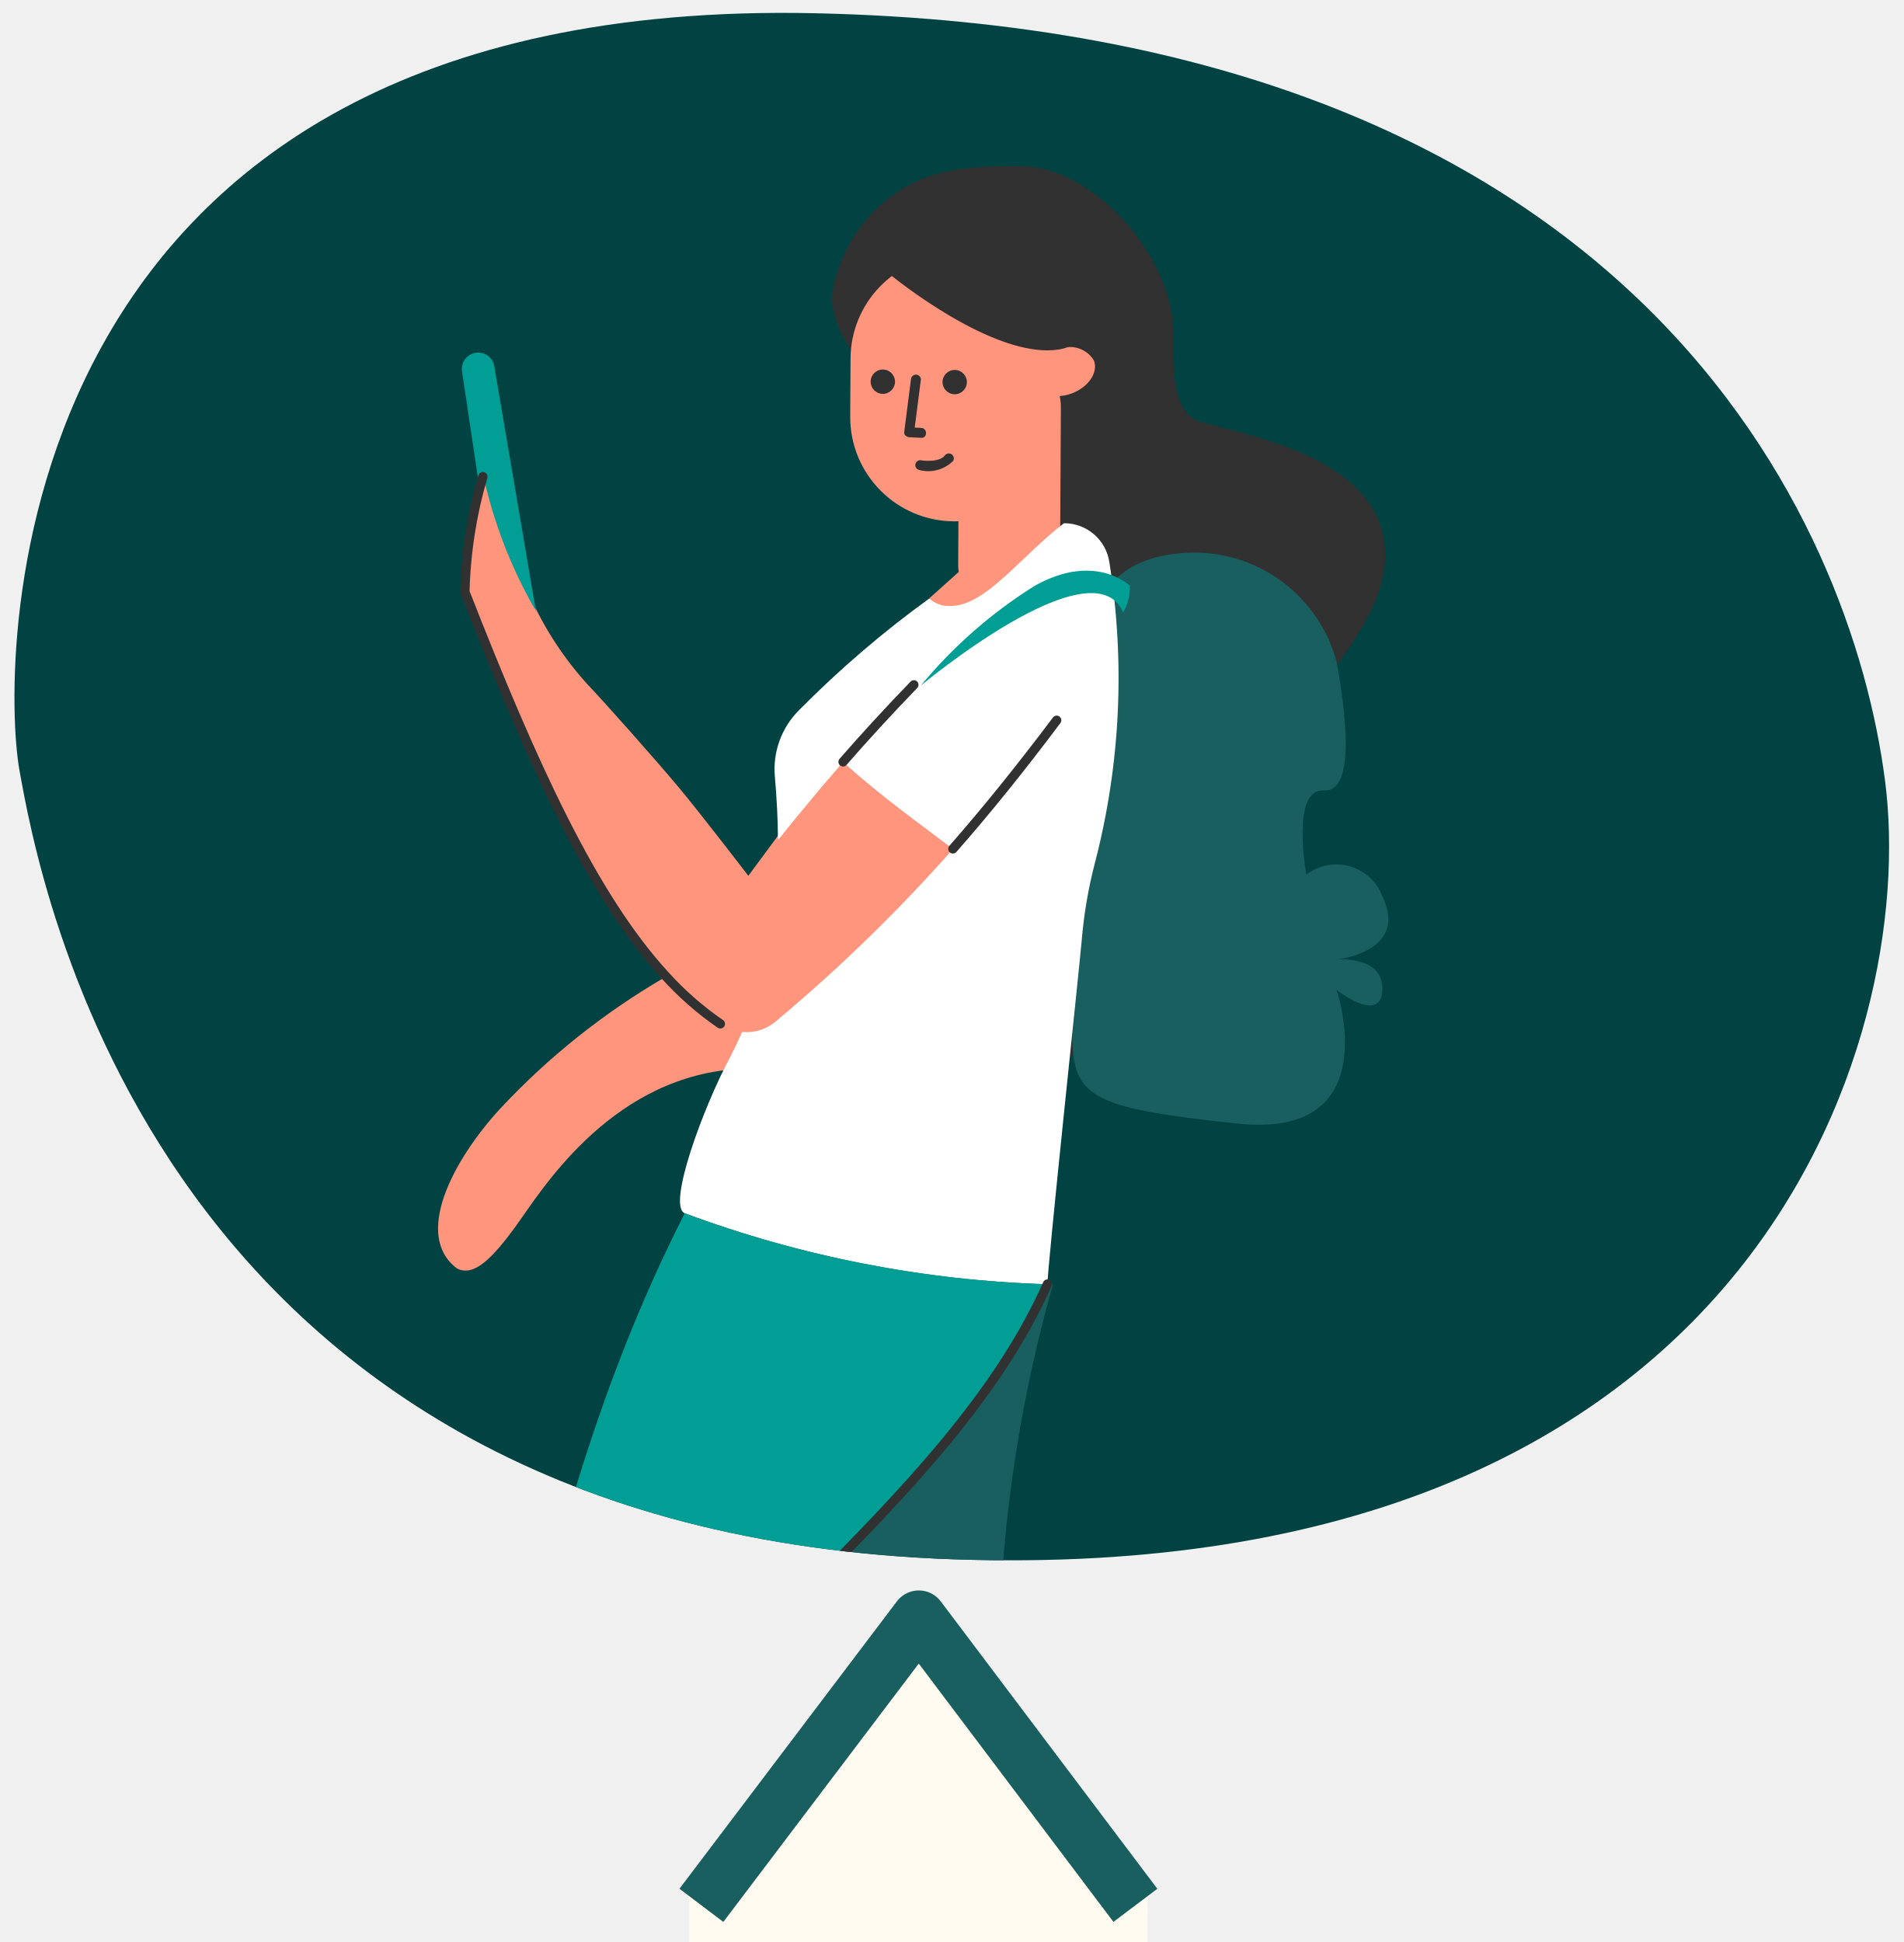
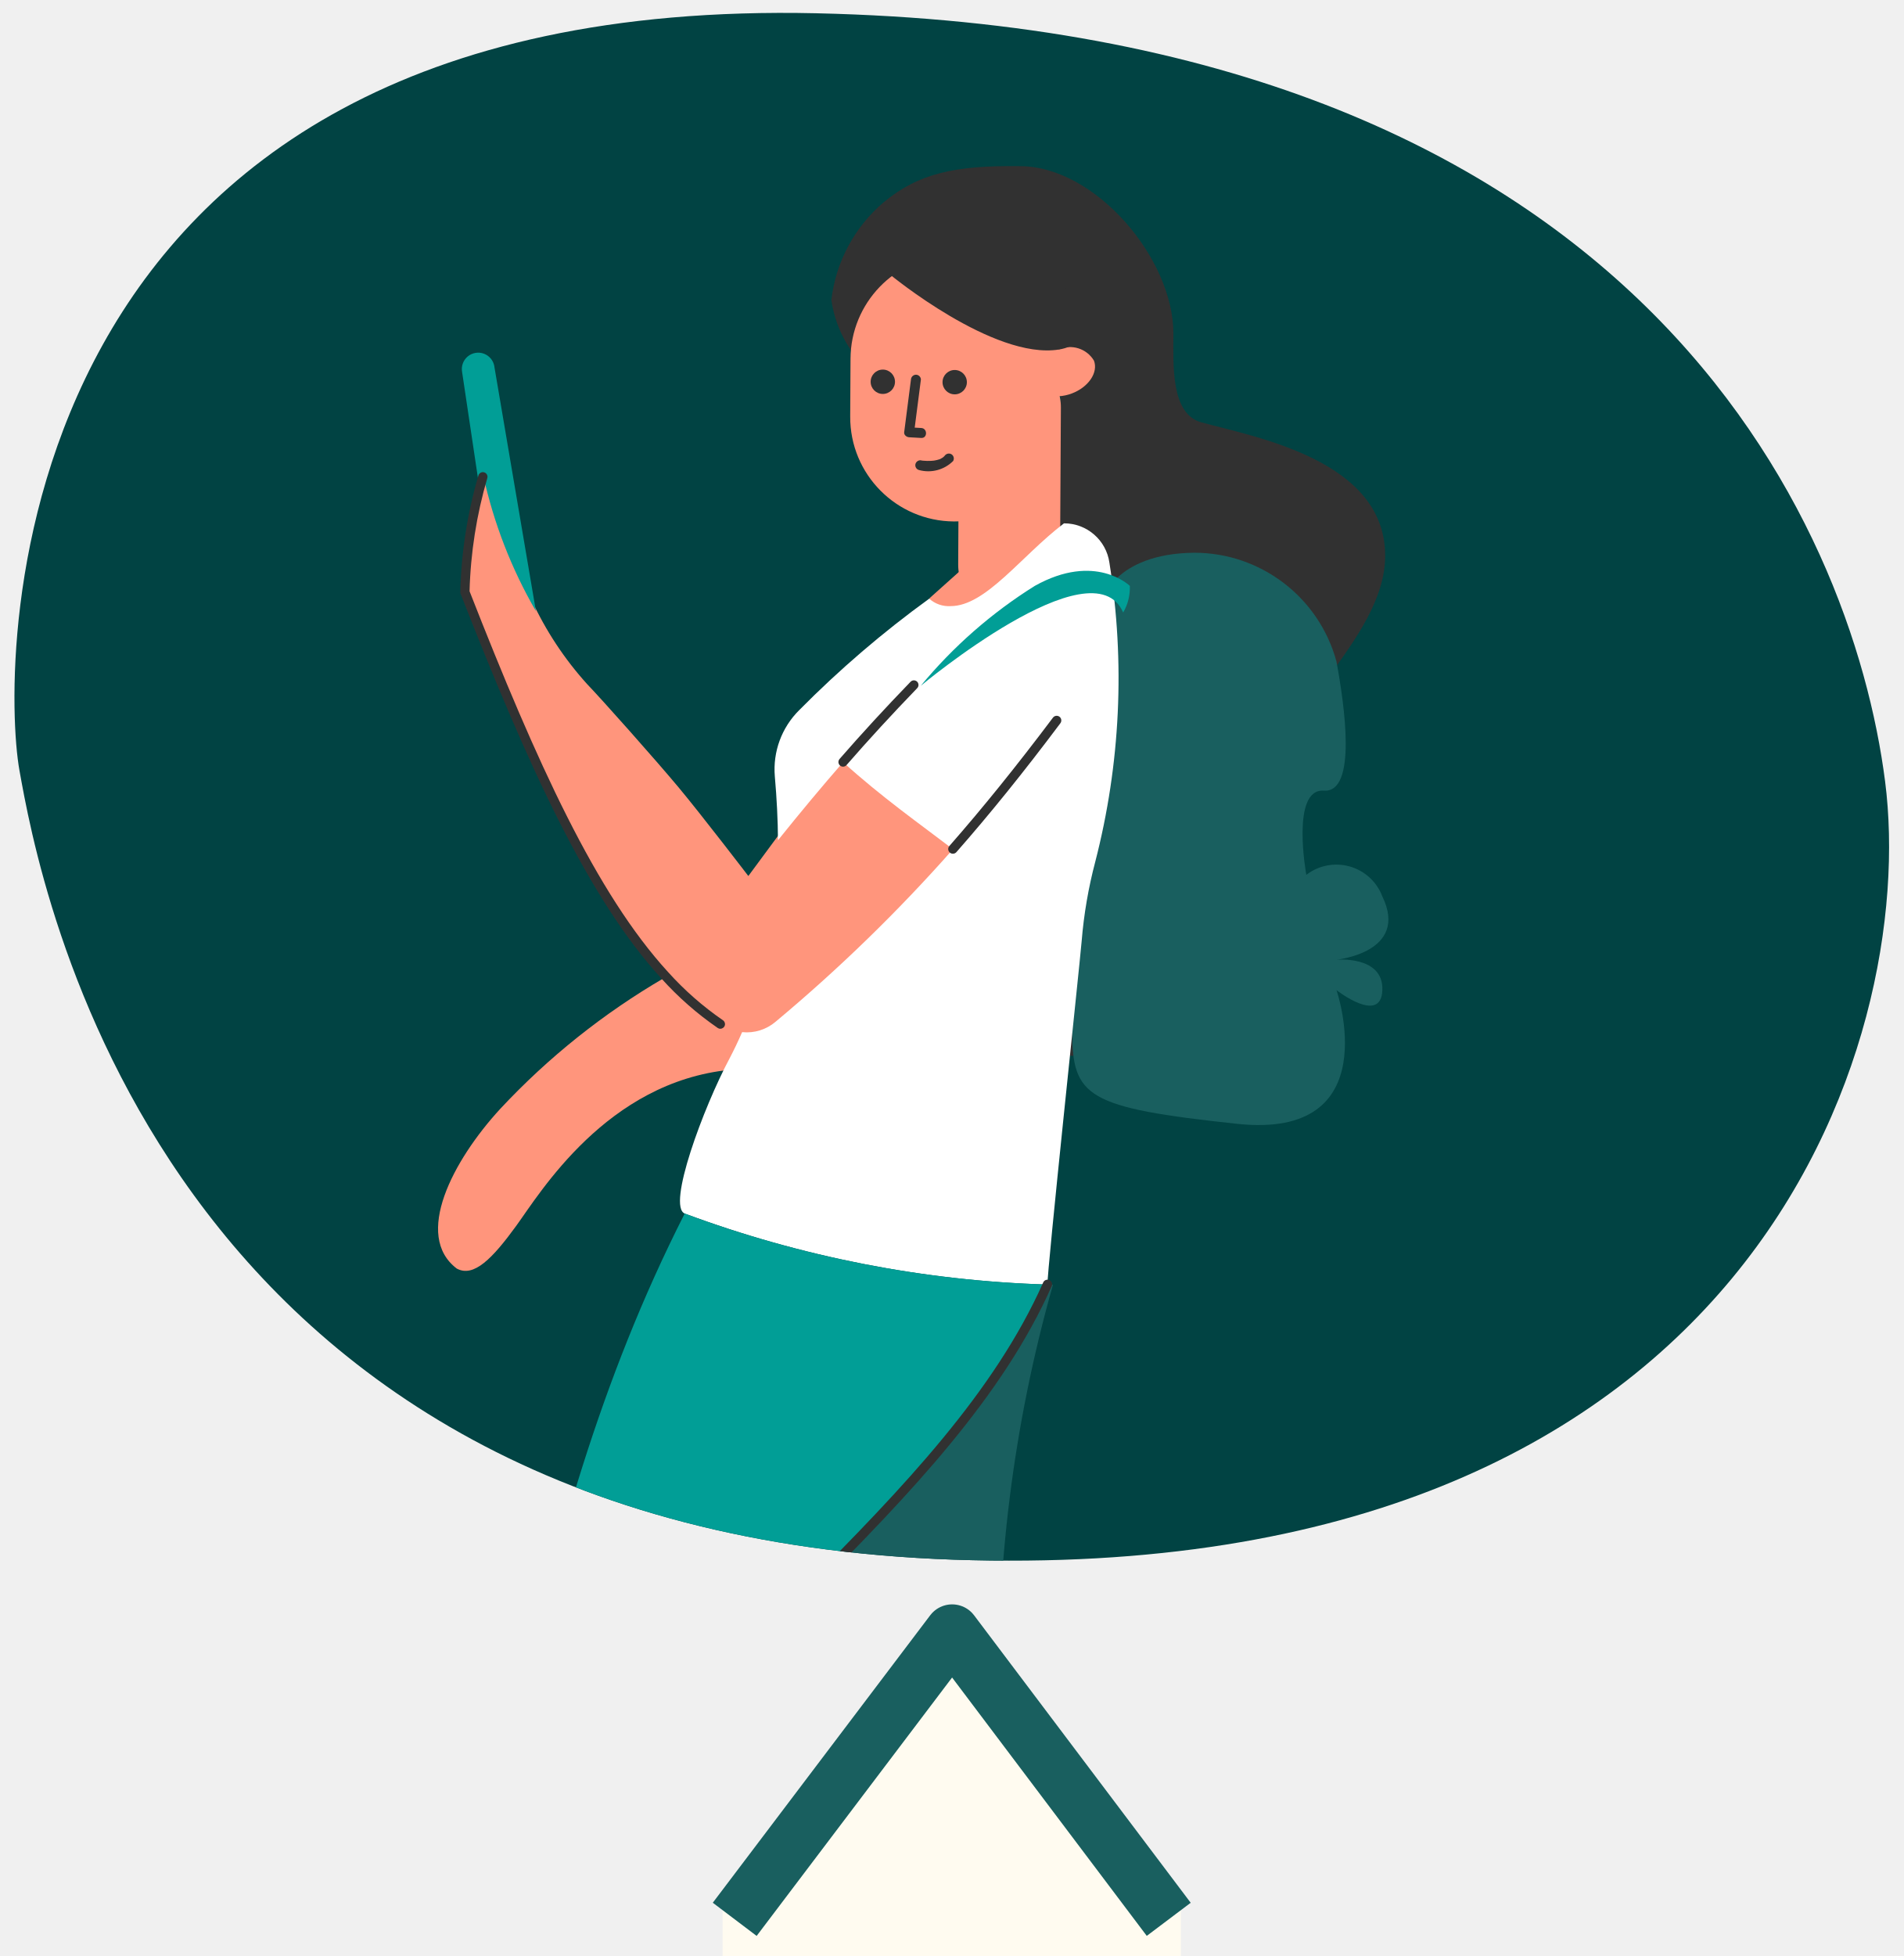
- <svg xmlns="http://www.w3.org/2000/svg" width="103.83" height="105.937" viewBox="0 0 103.83 105.937">
+ <svg xmlns="http://www.w3.org/2000/svg" width="103.831" height="106.677" viewBox="0 0 103.831 106.677">
  <defs>
    <clipPath id="clip-path">
-       <path id="Path_4469" data-name="Path 4469" d="M43.307,102.094C57.426,100.039,83.95,87.918,84.2,43.1S47.977-.8,42.171.346.771,8.348.014,52.02,29.171,104.152,43.307,102.094Z" transform="matrix(0.017, -1, 1, 0.017, 0, 84.191)" fill="#fff1be" />
+       <path id="Path_4635" data-name="Path 4635" d="M43.307,102.094C57.426,100.039,83.95,87.918,84.2,43.1S47.977-.8,42.171.346.771,8.348.014,52.02,29.171,104.152,43.307,102.094Z" transform="matrix(0.017, -1, 1, 0.017, 0, 84.191)" fill="#fff1be" />
    </clipPath>
  </defs>
-   <g id="Group_3308" data-name="Group 3308" transform="translate(8995.598 -1747.063)">
-     <rect id="Rectangle_1555" data-name="Rectangle 1555" width="25" height="3" transform="translate(-8958 1850)" fill="#fffbf0" />
-     <path id="Path_4546" data-name="Path 4546" d="M-9085.213,1806.576l11.86-15.677,11.814,15.677" transform="translate(127.875 44.424)" fill="#fffbf0" stroke="#195f5f" stroke-linejoin="round" stroke-width="3" />
-     <path id="Path_3559" data-name="Path 3559" d="M43.307,102.094C57.426,100.039,83.95,87.918,84.2,43.1S47.977-.8,42.171.346.771,8.348.014,52.02,29.171,104.152,43.307,102.094Z" transform="matrix(0.017, -1, 1, 0.017, -8995.598, 1831.254)" fill="#014343" />
-     <g id="Mask_Group_66" data-name="Mask Group 66" transform="translate(-8995.598 1747.063)" clip-path="url(#clip-path)">
-       <g id="Group_3100" data-name="Group 3100" transform="translate(13.489 9.054)">
-         <g id="Group_3090" data-name="Group 3090">
-           <path id="Path_2377" data-name="Path 2377" d="M2873.991,1140.165c2.984.811,10.024,2.07,10.024,7.273,0,4.659-6.282,8.8-6.282,13.048v7.6c0,6.653-8.336,6.644-13.168,6.653h-.014c-.277-2.17,2.769-8.745,3.272-10.65,1.846-7.159.835-6.617-.329-13.917-.232-1.66.825-3.409-.85-3.4-.044,0-5.372-5.369-1.052-4.3-1.673-3.006,1.83-1.689.347-4.783a7.09,7.09,0,0,0,.5-1.11,14.243,14.243,0,0,1-1.539.071,8.207,8.207,0,0,1-7.682-4.178,6.449,6.449,0,0,0-1.812,3.888c0,.177-.577.168-.557.344l.557.191a6.362,6.362,0,0,1-1.6-3.411,8.242,8.242,0,0,1,2.834-5.307c1.905-1.589,3.888-2.032,7.452-1.985,4.094,0,8.371,5.011,8.371,9.132C2872.458,1137.053,2872.314,1139.708,2873.991,1140.165Z" transform="translate(-2821.944 -1126.184)" fill="#313131" />
-           <path id="Path_4386" data-name="Path 4386" d="M8127.6,6707.714s.631-2.62,5.047-2.672a8.038,8.038,0,0,1,7.766,5.934c.441,2.385,1.134,7.165-.688,7.041s-.957,4.593-.957,4.593a2.682,2.682,0,0,1,4.148,1.178c1.48,3.053-2.5,3.45-2.5,3.45s2.569-.239,2.5,1.661-2.5,0-2.5,0,2.8,8.171-5.423,7.29-8.979-1.463-9-5.048S8127.6,6707.714,8127.6,6707.714Z" transform="translate(-8080.999 -6683.951)" fill="#195f5f" />
-           <path id="Path_4072" data-name="Path 4072" d="M2876.933,1216.382l4.052-3.627,3.16,2.592-6.061,2.716Z" transform="translate(-2839.737 -1192.792)" fill="#ff957c" />
-           <rect id="Rectangle_1423" data-name="Rectangle 1423" width="5.554" height="14.135" rx="2.777" transform="translate(38.843 10.368) rotate(0.322)" fill="#ff957c" />
-           <path id="Path_4073" data-name="Path 4073" d="M2869.632,1156.034h0l.006-1.088a2.4,2.4,0,0,0,.7-.15c.913-.342,1.456-1.144,1.213-1.791a1.517,1.517,0,0,0-1.925-.608,5.69,5.69,0,0,0-11.355.507l-.017,3.066h0c0,.027,0,.054,0,.082a5.69,5.69,0,1,0,11.38.064C2869.634,1156.088,2869.632,1156.061,2869.632,1156.034Z" transform="translate(-2825.365 -1142.389)" fill="#ff957c" />
-           <ellipse id="Ellipse_547" data-name="Ellipse 547" cx="0.664" cy="0.664" rx="0.664" ry="0.664" transform="translate(34.004 11.103)" fill="#313131" />
-           <ellipse id="Ellipse_548" data-name="Ellipse 548" cx="0.664" cy="0.664" rx="0.664" ry="0.664" transform="translate(37.925 11.125)" fill="#313131" />
-           <path id="Path_4074" data-name="Path 4074" d="M2871.922,1175.821l-.324,2.513-.046.355-.27-.273.66.037c.348.019.347.563,0,.543l-.661-.037c-.133-.007-.29-.121-.27-.273l.323-2.513.046-.356a.28.28,0,0,1,.273-.27.274.274,0,0,1,.271.273Z" transform="translate(-2835.178 -1164.165)" fill="#313131" />
-           <path id="Path_4075" data-name="Path 4075" d="M2873.976,1194.557l.014,0c.056.009-.081-.01-.031,0l.124.013a2.973,2.973,0,0,0,.416.007c.042,0,.084-.006.126-.01s.052-.02,0,0a.421.421,0,0,1,.068-.01,1.645,1.645,0,0,0,.246-.061l.057-.021c.045-.016-.055.026.015-.007a1.047,1.047,0,0,0,.1-.058c.008,0,.049-.04.056-.039-.013,0-.048.04,0,0,.017-.015.034-.031.049-.047s.063-.074.013-.011a.28.28,0,0,1,.372-.1.274.274,0,0,1,.1.372,1.922,1.922,0,0,1-1.867.492.272.272,0,0,1-.188-.335.279.279,0,0,1,.335-.188Z" transform="translate(-2837.196 -1178.497)" fill="#313131" />
-           <path id="Path_2423" data-name="Path 2423" d="M2782.792,1212.8h0l-5.107,6.914s-2.537-3.314-3.8-4.828-4.172-4.784-5-5.645a18.176,18.176,0,0,1-3.024-4.584c-.446-1.289-2.184-7.236-2.184-7.236s-1.362,1.5-1.491,6.826c1.631,4.387,5.6,14.615,10.928,21.014a39.284,39.284,0,0,0-8.955,7.144c-2.605,2.83-4.743,6.926-2.378,8.719.926.5,1.943-.543,3.245-2.334s4.935-7.844,11.679-8.509,8.462-1.928,8.462-1.928l8.136-11.941" transform="translate(-2750.353 -1180.992)" fill="#ff957c" />
-           <path id="Path_2378" data-name="Path 2378" d="M2919.319,1628.121h-9.7c-.077-.541-.157-1.078-.235-1.612,1.926-.651,3.805-1.382,5.689-2.15v0c.913,0,1.832,0,2.749,0h.695Q2918.913,1626.177,2919.319,1628.121Z" transform="translate(-2864.707 -1509.48)" fill="#fff" />
-           <path id="Path_2379" data-name="Path 2379" d="M2870.9,1444.606h-.694c-.919,0-1.835,0-2.75,0v0a.244.244,0,0,0,.048-.019c-2.822-7.249-9.115-13.643-15.408-21.839a22.249,22.249,0,0,1-4.594-13.53v-.055q0-.806.011-1.612c5.936-5.944,10.645-11.033,13.226-16.823l.3.011a78.389,78.389,0,0,0-2.937,23.48C2865.124,1422.593,2867.908,1430.933,2870.9,1444.606Z" transform="translate(-2817.092 -1329.719)" fill="#195f5f" />
-           <path id="Path_2380" data-name="Path 2380" d="M2838.327,1252.2l-.3-.011a62.077,62.077,0,0,1-19.781-3.871c-1-.384,1.019-5.812,2.442-8.473.245-.472.472-.943.68-1.424v0a2.429,2.429,0,0,0,1.828-.569,89.124,89.124,0,0,0,9.673-9.406c-1.74-1.33-3.9-2.849-5.992-4.748-1.162,1.334-2.321,2.723-3.553,4.258-.007-1.119-.066-2.274-.172-3.484a4.544,4.544,0,0,1,1.33-3.612,56.934,56.934,0,0,1,7.092-6.079,1.6,1.6,0,0,0,1.165.406c1.923,0,3.835-2.723,6.186-4.515a2.494,2.494,0,0,1,2.478,2.146,40.061,40.061,0,0,1-.771,16.308,24.882,24.882,0,0,0-.742,4.325c-.134,1.558-1.9,18.063-1.865,18.743" transform="translate(-2794.375 -1191.184)" fill="#fff" />
-           <path id="Path_2381" data-name="Path 2381" d="M2781.043,1377.8c-2.581,5.79-7.289,10.879-13.226,16.823-2.179,2.183-4.526,4.482-6.994,6.975-1.51,9.823-2.752,14.456-7.235,20.124a37.1,37.1,0,0,0-5.554,9.607l-.57-.077c-.143-.018-3.484-.464-3.546-.589a.686.686,0,0,0,.13-.159,3.39,3.39,0,0,0,.352-.651q.517-1.282.988-2.57c6.215-17.028,6.515-34.934,15.869-53.354A62.094,62.094,0,0,0,2781.043,1377.8Z" transform="translate(-2737.396 -1316.798)" fill="#019e96" />
-           <path id="Path_2382" data-name="Path 2382" d="M2768.166,1171.125l2.267,13.332a25.739,25.739,0,0,1-2.874-7.406q-.1.373-.2.746h0l-.954-6.39a.893.893,0,1,1,1.763-.285h0Z" transform="translate(-2754.688 -1160.182)" fill="#019e96" />
-           <path id="Path_2383" data-name="Path 2383" d="M2726.55,1620.547c.117.256.223.5.322.742q-.35.949-.636,1.923c-.132.449-.26.906-.387,1.367-.011.044-.026.088-.036.132h-9.084c.012-.764.04-1.525.051-2.289,2.274-1.009,4.047-1.484,5.853-2.464l.662.11C2724.371,1620.24,2725.461,1620.4,2726.55,1620.547Z" transform="translate(-2716.475 -1506.094)" fill="#fff" />
-           <g id="Group_1729" data-name="Group 1729" transform="translate(30.168 60.737)">
-             <path id="Path_2393" data-name="Path 2393" d="M2846.71,1406.912a.255.255,0,0,1-.182-.431c5.641-5.648,10.526-10.807,13.175-16.748a.253.253,0,0,1,.328-.142h0a.253.253,0,0,1,.143.328h0l-.008.018c-2.684,6.021-7.6,11.215-13.278,16.9A.25.25,0,0,1,2846.71,1406.912Z" transform="translate(-2846.458 -1389.572)" fill="#313131" />
+   <g id="Group_3392" data-name="Group 3392" transform="translate(6501.172 -1020)">
+     <g id="Group_3387" data-name="Group 3387" transform="translate(78.426 8.568)">
+       <path id="Path_4636" data-name="Path 4636" d="M43.307,102.094C57.426,100.039,83.95,87.918,84.2,43.1S47.977-.8,42.171.346.771,8.348.014,52.02,29.171,104.152,43.307,102.094Z" transform="matrix(0.017, -1, 1, 0.017, -6579.598, 1095.623)" fill="#014343" />
+       <g id="Mask_Group_108" data-name="Mask Group 108" transform="translate(-6579.598 1011.432)" clip-path="url(#clip-path)">
+         <g id="Group_3386" data-name="Group 3386" transform="translate(13.489 9.054)">
+           <g id="Group_3385" data-name="Group 3385">
+             <path id="Path_2377" data-name="Path 2377" d="M2873.991,1140.165c2.984.811,10.024,2.07,10.024,7.273,0,4.659-6.282,8.8-6.282,13.048v7.6c0,6.653-8.336,6.644-13.168,6.653h-.014c-.277-2.17,2.769-8.745,3.272-10.65,1.846-7.159.835-6.617-.329-13.917-.232-1.66.825-3.409-.85-3.4-.044,0-5.372-5.369-1.052-4.3-1.673-3.006,1.83-1.689.347-4.783a7.09,7.09,0,0,0,.5-1.11,14.243,14.243,0,0,1-1.539.071,8.207,8.207,0,0,1-7.682-4.178,6.449,6.449,0,0,0-1.812,3.888c0,.177-.577.168-.557.344l.557.191a6.362,6.362,0,0,1-1.6-3.411,8.242,8.242,0,0,1,2.834-5.307c1.905-1.589,3.888-2.032,7.452-1.985,4.094,0,8.371,5.011,8.371,9.132C2872.458,1137.053,2872.314,1139.708,2873.991,1140.165Z" transform="translate(-2821.944 -1126.184)" fill="#313131" />
+             <path id="Path_4628" data-name="Path 4628" d="M8127.6,6707.714s.631-2.62,5.047-2.672a8.038,8.038,0,0,1,7.766,5.934c.441,2.385,1.134,7.165-.688,7.041s-.957,4.593-.957,4.593a2.682,2.682,0,0,1,4.148,1.178c1.48,3.053-2.5,3.45-2.5,3.45s2.569-.239,2.5,1.661-2.5,0-2.5,0,2.8,8.171-5.423,7.29-8.979-1.463-9-5.048S8127.6,6707.714,8127.6,6707.714Z" transform="translate(-8080.999 -6683.951)" fill="#195f5f" />
+             <path id="Path_4629" data-name="Path 4629" d="M2876.933,1216.382l4.052-3.627,3.16,2.592-6.061,2.716Z" transform="translate(-2839.737 -1192.792)" fill="#ff957c" />
+             <rect id="Rectangle_1586" data-name="Rectangle 1586" width="5.554" height="14.135" rx="2.777" transform="translate(38.843 10.368) rotate(0.322)" fill="#ff957c" />
+             <path id="Path_4630" data-name="Path 4630" d="M2869.632,1156.034h0l.006-1.088a2.4,2.4,0,0,0,.7-.15c.913-.342,1.456-1.144,1.213-1.791a1.517,1.517,0,0,0-1.925-.608,5.69,5.69,0,0,0-11.355.507l-.017,3.066h0c0,.027,0,.054,0,.082a5.69,5.69,0,1,0,11.38.064C2869.634,1156.088,2869.632,1156.061,2869.632,1156.034Z" transform="translate(-2825.365 -1142.389)" fill="#ff957c" />
+             <ellipse id="Ellipse_791" data-name="Ellipse 791" cx="0.664" cy="0.664" rx="0.664" ry="0.664" transform="translate(34.004 11.103)" fill="#313131" />
+             <ellipse id="Ellipse_792" data-name="Ellipse 792" cx="0.664" cy="0.664" rx="0.664" ry="0.664" transform="translate(37.925 11.125)" fill="#313131" />
+             <path id="Path_4631" data-name="Path 4631" d="M2871.922,1175.821l-.324,2.513-.046.355-.27-.273.66.037c.348.019.347.563,0,.543l-.661-.037c-.133-.007-.29-.121-.27-.273l.323-2.513.046-.356a.28.28,0,0,1,.273-.27.274.274,0,0,1,.271.273Z" transform="translate(-2835.178 -1164.165)" fill="#313131" />
+             <path id="Path_4632" data-name="Path 4632" d="M2873.976,1194.557l.014,0c.056.009-.081-.01-.031,0l.124.013a2.973,2.973,0,0,0,.416.007c.042,0,.084-.006.126-.01s.052-.02,0,0a.421.421,0,0,1,.068-.01,1.645,1.645,0,0,0,.246-.061l.057-.021c.045-.016-.055.026.015-.007a1.047,1.047,0,0,0,.1-.058c.008,0,.049-.04.056-.039-.013,0-.048.04,0,0,.017-.015.034-.031.049-.047s.063-.074.013-.011a.28.28,0,0,1,.372-.1.274.274,0,0,1,.1.372,1.922,1.922,0,0,1-1.867.492.272.272,0,0,1-.188-.335.279.279,0,0,1,.335-.188Z" transform="translate(-2837.196 -1178.497)" fill="#313131" />
+             <path id="Path_2423" data-name="Path 2423" d="M2782.792,1212.8h0l-5.107,6.914s-2.537-3.314-3.8-4.828-4.172-4.784-5-5.645a18.176,18.176,0,0,1-3.024-4.584c-.446-1.289-2.184-7.236-2.184-7.236s-1.362,1.5-1.491,6.826c1.631,4.387,5.6,14.615,10.928,21.014a39.284,39.284,0,0,0-8.955,7.144c-2.605,2.83-4.743,6.926-2.378,8.719.926.5,1.943-.543,3.245-2.334s4.935-7.844,11.679-8.509,8.462-1.928,8.462-1.928l8.136-11.941" transform="translate(-2750.353 -1180.992)" fill="#ff957c" />
+             <path id="Path_2378" data-name="Path 2378" d="M2919.319,1628.121h-9.7c-.077-.541-.157-1.078-.235-1.612,1.926-.651,3.805-1.382,5.689-2.15v0c.913,0,1.832,0,2.749,0h.695Q2918.913,1626.177,2919.319,1628.121Z" transform="translate(-2864.707 -1509.48)" fill="#fff" />
+             <path id="Path_2379" data-name="Path 2379" d="M2870.9,1444.606h-.694c-.919,0-1.835,0-2.75,0v0a.244.244,0,0,0,.048-.019c-2.822-7.249-9.115-13.643-15.408-21.839a22.249,22.249,0,0,1-4.594-13.53v-.055q0-.806.011-1.612c5.936-5.944,10.645-11.033,13.226-16.823l.3.011a78.389,78.389,0,0,0-2.937,23.48C2865.124,1422.593,2867.908,1430.933,2870.9,1444.606Z" transform="translate(-2817.092 -1329.719)" fill="#195f5f" />
+             <path id="Path_2380" data-name="Path 2380" d="M2838.327,1252.2l-.3-.011a62.077,62.077,0,0,1-19.781-3.871c-1-.384,1.019-5.812,2.442-8.473.245-.472.472-.943.68-1.424v0a2.429,2.429,0,0,0,1.828-.569,89.124,89.124,0,0,0,9.673-9.406c-1.74-1.33-3.9-2.849-5.992-4.748-1.162,1.334-2.321,2.723-3.553,4.258-.007-1.119-.066-2.274-.172-3.484a4.544,4.544,0,0,1,1.33-3.612,56.934,56.934,0,0,1,7.092-6.079,1.6,1.6,0,0,0,1.165.406c1.923,0,3.835-2.723,6.186-4.515a2.494,2.494,0,0,1,2.478,2.146,40.061,40.061,0,0,1-.771,16.308,24.882,24.882,0,0,0-.742,4.325c-.134,1.558-1.9,18.063-1.865,18.743" transform="translate(-2794.375 -1191.184)" fill="#fff" />
+             <path id="Path_2381" data-name="Path 2381" d="M2781.043,1377.8c-2.581,5.79-7.289,10.879-13.226,16.823-2.179,2.183-4.526,4.482-6.994,6.975-1.51,9.823-2.752,14.456-7.235,20.124a37.1,37.1,0,0,0-5.554,9.607l-.57-.077c-.143-.018-3.484-.464-3.546-.589a.686.686,0,0,0,.13-.159,3.39,3.39,0,0,0,.352-.651q.517-1.282.988-2.57c6.215-17.028,6.515-34.934,15.869-53.354A62.094,62.094,0,0,0,2781.043,1377.8Z" transform="translate(-2737.396 -1316.798)" fill="#019e96" />
+             <path id="Path_2382" data-name="Path 2382" d="M2768.166,1171.125l2.267,13.332a25.739,25.739,0,0,1-2.874-7.406q-.1.373-.2.746h0l-.954-6.39a.893.893,0,1,1,1.763-.285h0Z" transform="translate(-2754.688 -1160.182)" fill="#019e96" />
+             <path id="Path_2383" data-name="Path 2383" d="M2726.55,1620.547c.117.256.223.5.322.742q-.35.949-.636,1.923c-.132.449-.26.906-.387,1.367-.011.044-.026.088-.036.132h-9.084c.012-.764.04-1.525.051-2.289,2.274-1.009,4.047-1.484,5.853-2.464l.662.11C2724.371,1620.24,2725.461,1620.4,2726.55,1620.547Z" transform="translate(-2716.475 -1506.094)" fill="#fff" />
+             <g id="Group_1729" data-name="Group 1729" transform="translate(30.168 60.737)">
+               <path id="Path_2393" data-name="Path 2393" d="M2846.71,1406.912a.255.255,0,0,1-.182-.431c5.641-5.648,10.526-10.807,13.175-16.748a.253.253,0,0,1,.328-.142h0a.253.253,0,0,1,.143.328h0l-.008.018c-2.684,6.021-7.6,11.215-13.278,16.9A.25.25,0,0,1,2846.71,1406.912Z" transform="translate(-2846.458 -1389.572)" fill="#313131" />
+             </g>
+             <g id="Group_1730" data-name="Group 1730" transform="translate(0 113.851)">
+               <path id="Path_2394" data-name="Path 2394" d="M2724.969,1624.918h-9.084a.254.254,0,0,1-.252-.254h0c.006-.383.016-.766.025-1.147s.02-.76.026-1.139a.252.252,0,0,1,.151-.228c.939-.417,1.78-.739,2.6-1.05.971-.371,1.889-.721,2.789-1.172a.253.253,0,0,1,.226.453,30.634,30.634,0,0,1-2.835,1.191c-.765.292-1.555.594-2.421.974-.006.328-.014.656-.023.985-.008.295-.016.589-.021.885h8.635c.125-.448.247-.886.373-1.317.191-.648.406-1.3.641-1.936a.252.252,0,0,1,.325-.149h0a.254.254,0,0,1,.15.325h0c-.232.626-.444,1.266-.63,1.9-.131.449-.259.9-.386,1.364l-.035.125A.254.254,0,0,1,2724.969,1624.918Z" transform="translate(-2715.632 -1619.901)" fill="#313131" />
+             </g>
+             <g id="Group_1731" data-name="Group 1731" transform="translate(44.425 114.874)">
+               <path id="Path_2395" data-name="Path 2395" d="M2918.468,1628.359h-9.7a.254.254,0,0,1-.251-.214q-.067-.465-.135-.926l-.1-.685a.252.252,0,0,1,.169-.276c1.518-.513,3.134-1.117,5.08-1.9a.253.253,0,0,1,.329.14v0a.253.253,0,0,1-.141.329h0c-1.872.755-3.438,1.344-4.908,1.846l.071.477q.052.356.1.712h9.167q-.294-1.406-.582-2.737a.253.253,0,0,1,.193-.3h0a.254.254,0,0,1,.3.194q.319,1.479.647,3.046a.253.253,0,0,1-.2.3.244.244,0,0,1-.052.006Z" transform="translate(-2908.282 -1624.338)" fill="#313131" />
+             </g>
+             <g id="Group_1733" data-name="Group 1733" transform="translate(32.245 28.062)">
+               <path id="Path_2397" data-name="Path 2397" d="M2855.715,1252.574a.254.254,0,0,1-.191-.42c1.229-1.408,2.492-2.782,3.863-4.2a.252.252,0,1,1,.362.349c-1.365,1.414-2.624,2.782-3.845,4.184A.252.252,0,0,1,2855.715,1252.574Z" transform="translate(-2855.462 -1247.876)" fill="#313131" />
+             </g>
+             <g id="Group_1735" data-name="Group 1735" transform="translate(11.619 16.7)">
+               <path id="Path_2399" data-name="Path 2399" d="M2780.207,1228.958a.252.252,0,0,1-.143-.043,17.424,17.424,0,0,1-3.086-2.711c-3.964-4.329-7.241-11.512-10.942-20.967a.237.237,0,0,1-.018-.1,24.76,24.76,0,0,1,.987-6.353.253.253,0,0,1,.311-.176h0a.254.254,0,0,1,.176.312h0a24.282,24.282,0,0,0-.969,6.175c3.673,9.378,6.921,16.5,10.824,20.763a16.931,16.931,0,0,0,3,2.635.253.253,0,0,1-.146.462Z" transform="translate(-2766.017 -1198.603)" fill="#313131" />
+             </g>
+             <g id="Group_1736" data-name="Group 1736" transform="translate(38.238 29.981)">
+               <path id="Path_2400" data-name="Path 2400" d="M2881.7,1263.722a.254.254,0,0,1-.252-.254.25.25,0,0,1,.062-.166c1.812-2.065,3.66-4.353,5.651-7a.254.254,0,0,1,.355-.052h0a.254.254,0,0,1,.051.355h0c-1.994,2.661-3.854,4.962-5.675,7.034A.255.255,0,0,1,2881.7,1263.722Z" transform="translate(-2881.451 -1256.197)" fill="#313131" />
+             </g>
+             <path id="Path_4633" data-name="Path 4633" d="M2867.7,1145.17s5.639,4.654,9.2,4.083-1.736-6.052-1.736-6.052S2867.891,1142.7,2867.7,1145.17Z" transform="translate(-2832.631 -1139.244)" fill="#313131" />
          </g>
-           <g id="Group_1730" data-name="Group 1730" transform="translate(0 113.851)">
-             <path id="Path_2394" data-name="Path 2394" d="M2724.969,1624.918h-9.084a.254.254,0,0,1-.252-.254h0c.006-.383.016-.766.025-1.147s.02-.76.026-1.139a.252.252,0,0,1,.151-.228c.939-.417,1.78-.739,2.6-1.05.971-.371,1.889-.721,2.789-1.172a.253.253,0,0,1,.226.453,30.634,30.634,0,0,1-2.835,1.191c-.765.292-1.555.594-2.421.974-.006.328-.014.656-.023.985-.008.295-.016.589-.021.885h8.635c.125-.448.247-.886.373-1.317.191-.648.406-1.3.641-1.936a.252.252,0,0,1,.325-.149h0a.254.254,0,0,1,.15.325h0c-.232.626-.444,1.266-.63,1.9-.131.449-.259.9-.386,1.364l-.035.125A.254.254,0,0,1,2724.969,1624.918Z" transform="translate(-2715.632 -1619.901)" fill="#313131" />
-           </g>
-           <g id="Group_1731" data-name="Group 1731" transform="translate(44.425 114.874)">
-             <path id="Path_2395" data-name="Path 2395" d="M2918.468,1628.359h-9.7a.254.254,0,0,1-.251-.214q-.067-.465-.135-.926l-.1-.685a.252.252,0,0,1,.169-.276c1.518-.513,3.134-1.117,5.08-1.9a.253.253,0,0,1,.329.14v0a.253.253,0,0,1-.141.329h0c-1.872.755-3.438,1.344-4.908,1.846l.071.477q.052.356.1.712h9.167q-.294-1.406-.582-2.737a.253.253,0,0,1,.193-.3h0a.254.254,0,0,1,.3.194q.319,1.479.647,3.046a.253.253,0,0,1-.2.3.244.244,0,0,1-.052.006Z" transform="translate(-2908.282 -1624.338)" fill="#313131" />
-           </g>
-           <g id="Group_1733" data-name="Group 1733" transform="translate(32.245 28.062)">
-             <path id="Path_2397" data-name="Path 2397" d="M2855.715,1252.574a.254.254,0,0,1-.191-.42c1.229-1.408,2.492-2.782,3.863-4.2a.252.252,0,1,1,.362.349c-1.365,1.414-2.624,2.782-3.845,4.184A.252.252,0,0,1,2855.715,1252.574Z" transform="translate(-2855.462 -1247.876)" fill="#313131" />
-           </g>
-           <g id="Group_1735" data-name="Group 1735" transform="translate(11.619 16.7)">
-             <path id="Path_2399" data-name="Path 2399" d="M2780.207,1228.958a.252.252,0,0,1-.143-.043,17.424,17.424,0,0,1-3.086-2.711c-3.964-4.329-7.241-11.512-10.942-20.967a.237.237,0,0,1-.018-.1,24.76,24.76,0,0,1,.987-6.353.253.253,0,0,1,.311-.176h0a.254.254,0,0,1,.176.312h0a24.282,24.282,0,0,0-.969,6.175c3.673,9.378,6.921,16.5,10.824,20.763a16.931,16.931,0,0,0,3,2.635.253.253,0,0,1-.146.462Z" transform="translate(-2766.017 -1198.603)" fill="#313131" />
-           </g>
-           <g id="Group_1736" data-name="Group 1736" transform="translate(38.238 29.981)">
-             <path id="Path_2400" data-name="Path 2400" d="M2881.7,1263.722a.254.254,0,0,1-.252-.254.25.25,0,0,1,.062-.166c1.812-2.065,3.66-4.353,5.651-7a.254.254,0,0,1,.355-.052h0a.254.254,0,0,1,.051.355h0c-1.994,2.661-3.854,4.962-5.675,7.034A.255.255,0,0,1,2881.7,1263.722Z" transform="translate(-2881.451 -1256.197)" fill="#313131" />
-           </g>
-           <path id="Path_4076" data-name="Path 4076" d="M2867.7,1145.17s5.639,4.654,9.2,4.083-1.736-6.052-1.736-6.052S2867.891,1142.7,2867.7,1145.17Z" transform="translate(-2832.631 -1139.244)" fill="#313131" />
+           <path id="Path_4634" data-name="Path 4634" d="M9772.73,6714.622s9.369-7.821,11.044-4a2.663,2.663,0,0,0,.362-1.45s-1.879-1.852-5.186,0A25.86,25.86,0,0,0,9772.73,6714.622Z" transform="translate(-9735.994 -6686.272)" fill="#019e96" />
        </g>
-         <path id="Path_4387" data-name="Path 4387" d="M9772.73,6714.622s9.369-7.821,11.044-4a2.663,2.663,0,0,0,.362-1.45s-1.879-1.852-5.186,0A25.86,25.86,0,0,0,9772.73,6714.622Z" transform="translate(-9735.994 -6686.272)" fill="#019e96" />
      </g>
+     </g>
+     <g id="Group_3388" data-name="Group 3388" transform="translate(-6499.354 1020.74)">
+       <rect id="Rectangle_1555" data-name="Rectangle 1555" width="25" height="3" transform="translate(37.598 102.937)" fill="#fffbf0" />
+       <path id="Path_4546" data-name="Path 4546" d="M38.26,103.937,50.12,88.26l11.815,15.677" fill="#fffbf0" stroke="#195f5f" stroke-linejoin="round" stroke-width="3" />
    </g>
  </g>
</svg>
